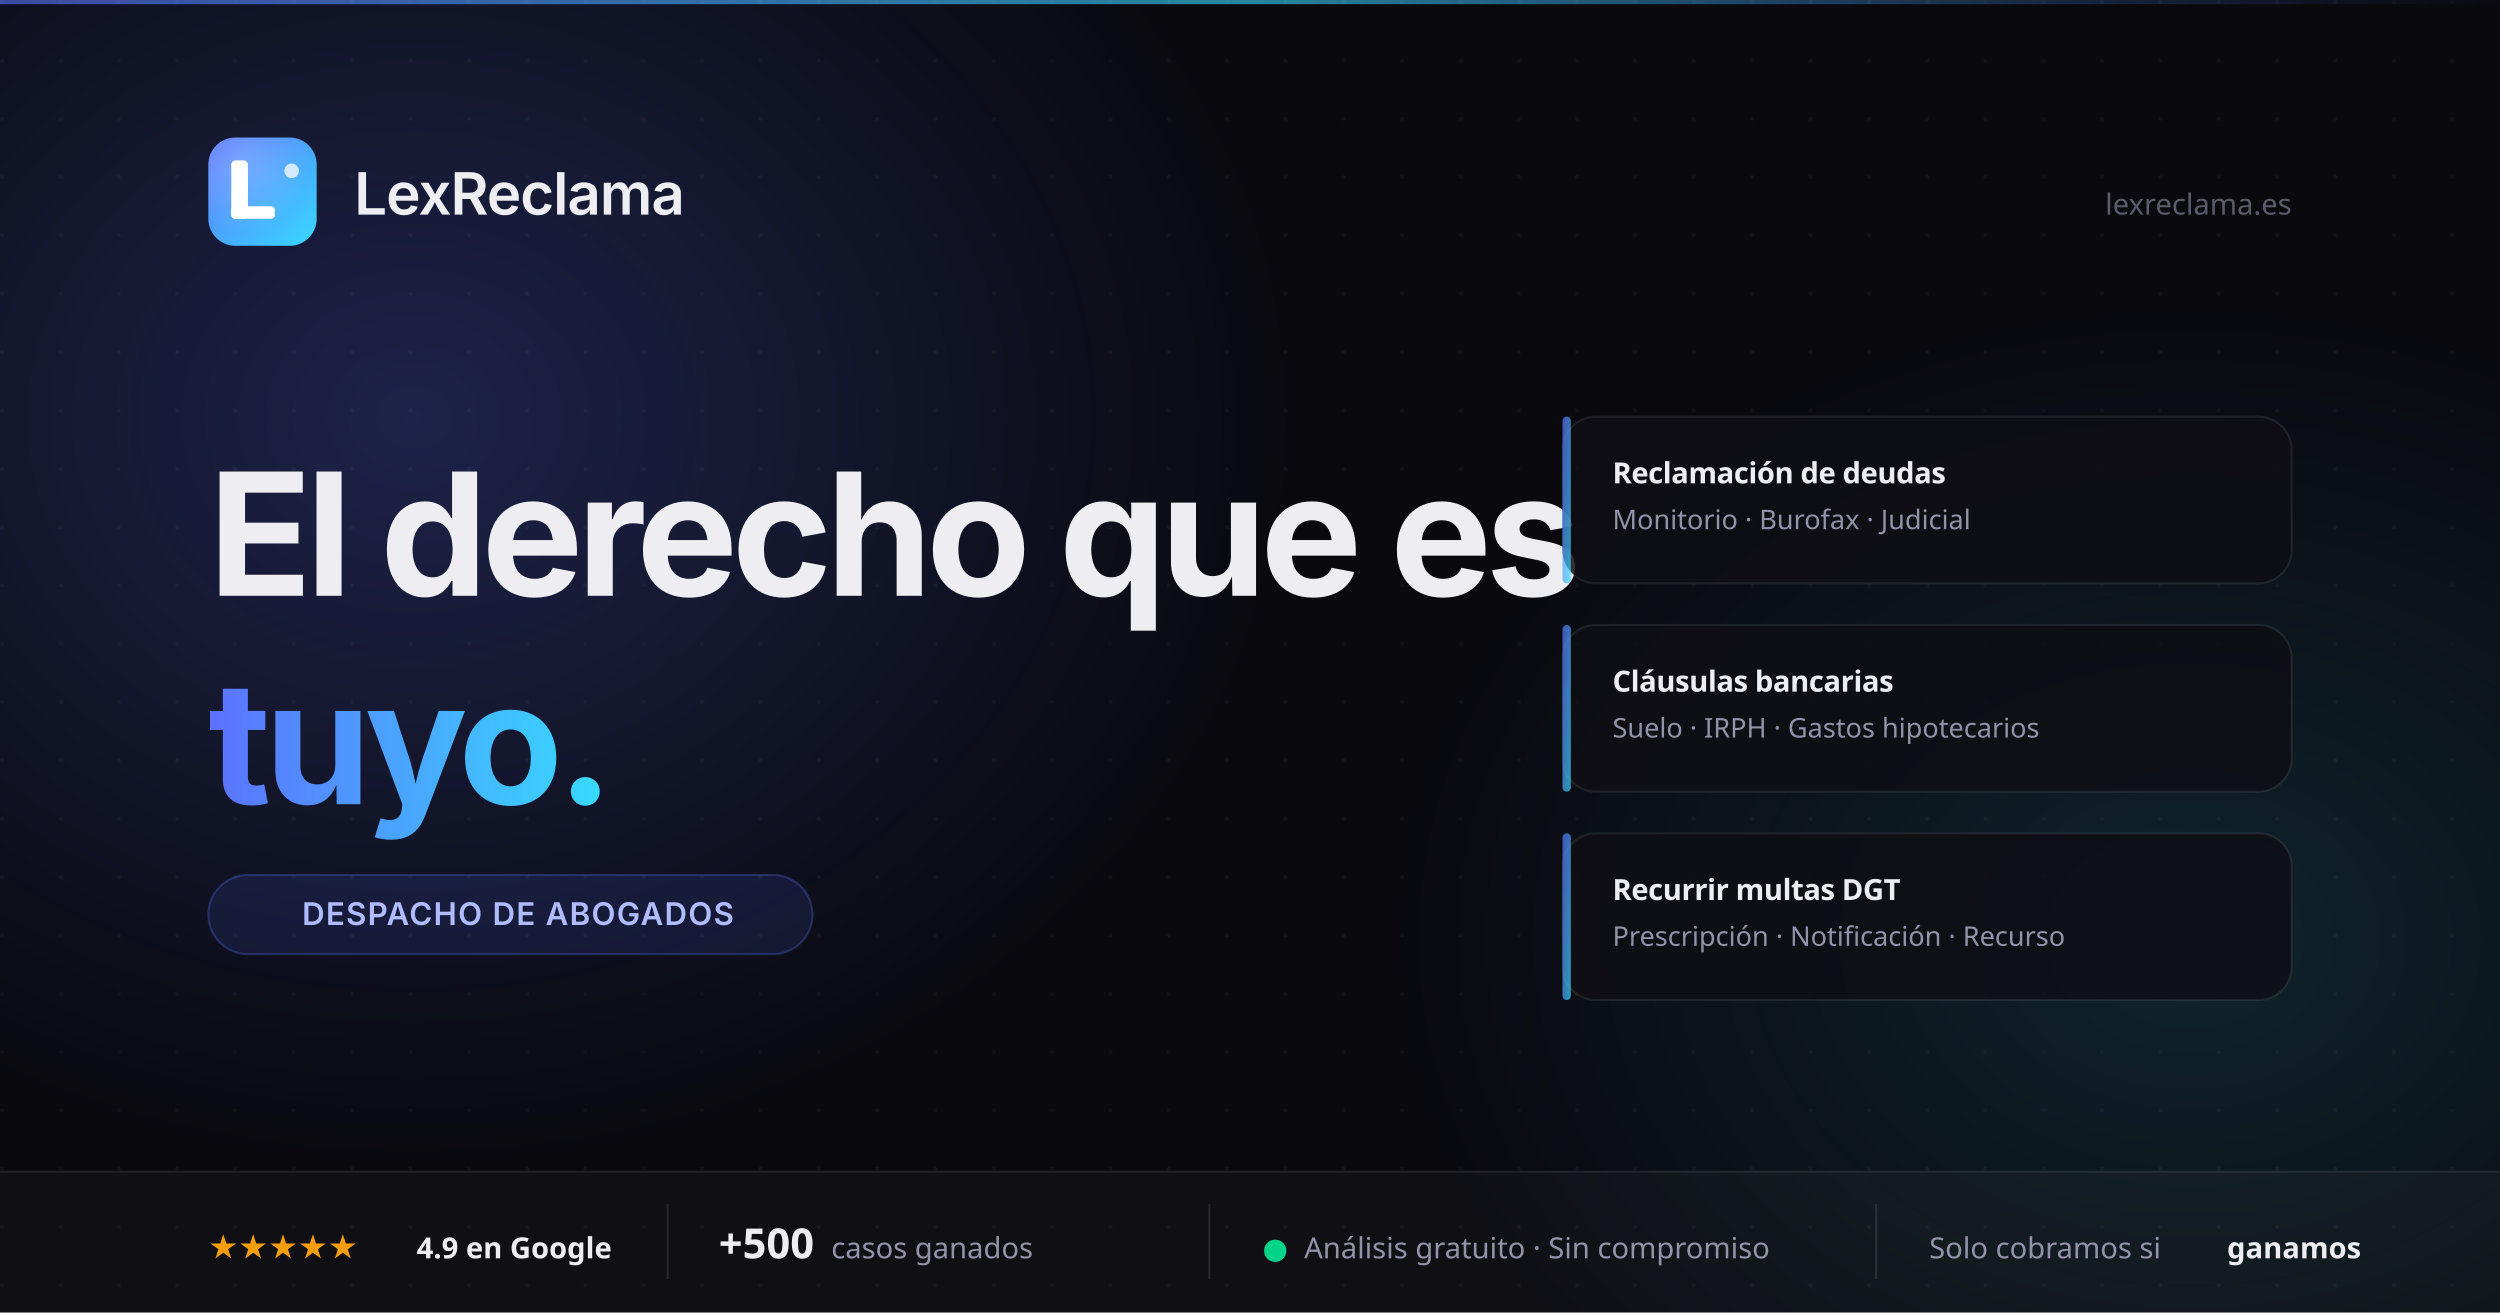
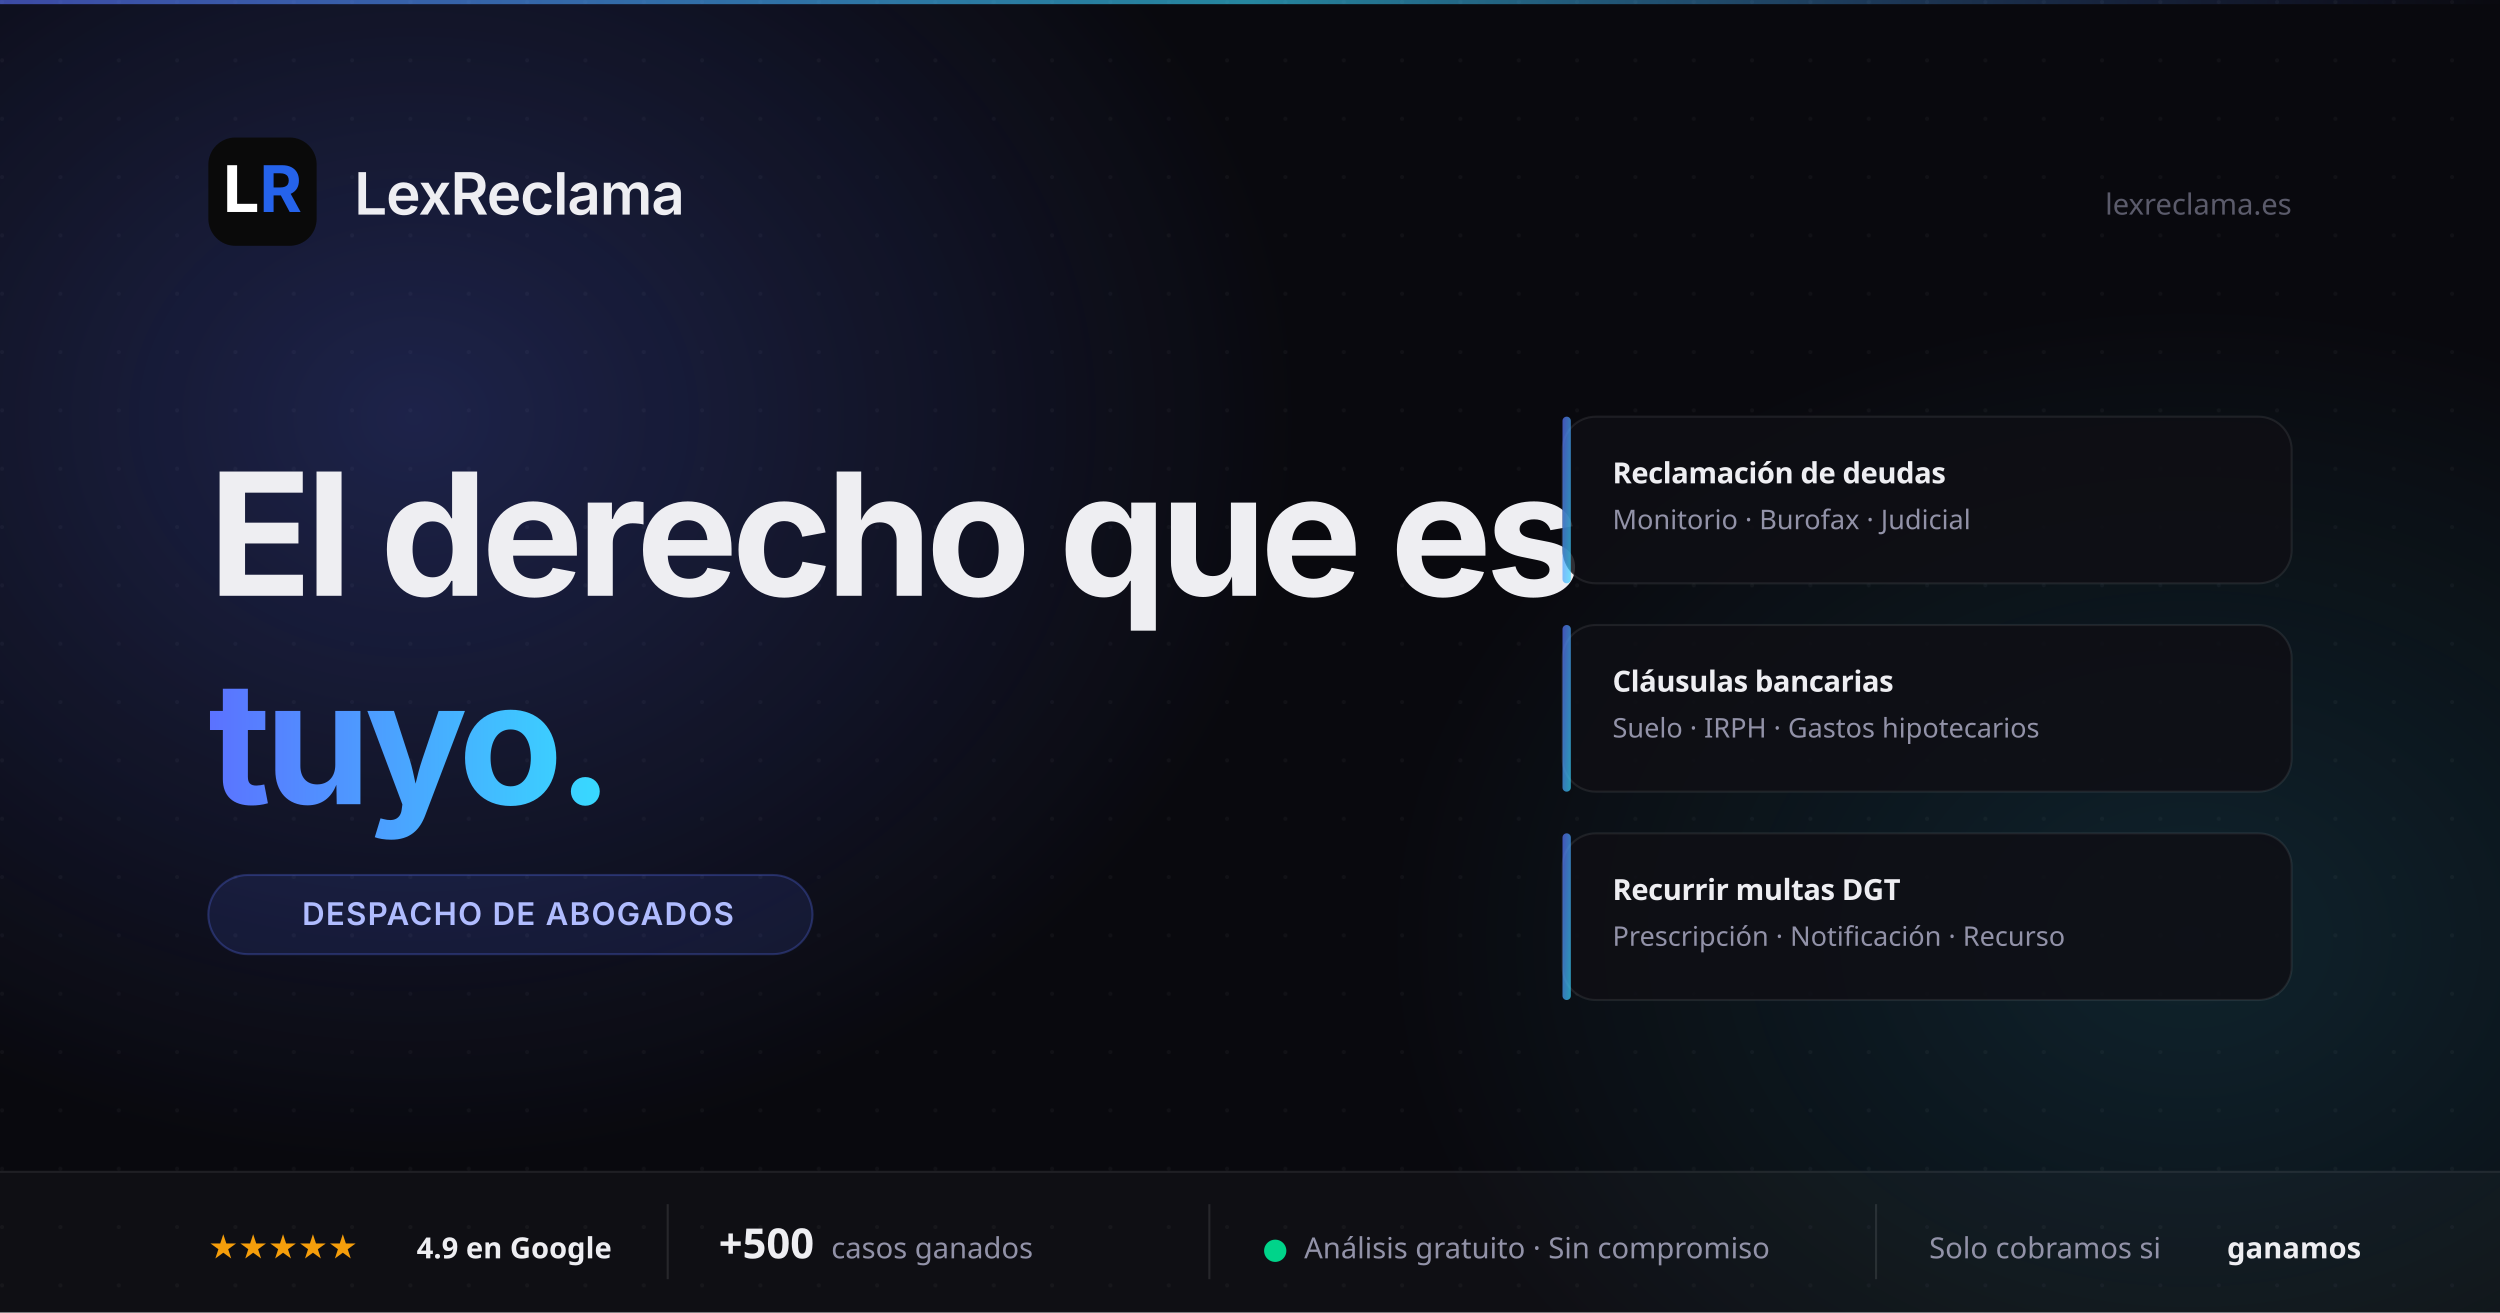
<svg xmlns="http://www.w3.org/2000/svg" viewBox="0 0 1200 630" width="1200" height="630">
  <defs>
    <linearGradient id="grad" x1="0%" y1="0%" x2="100%" y2="100%">
      <stop offset="0%" stop-color="#5b72ff" />
      <stop offset="100%" stop-color="#38d9ff" />
    </linearGradient>
    <radialGradient id="logoglow" cx="30%" cy="25%" r="65%">
      <stop offset="0%" stop-color="rgba(255,255,255,0.22)" />
      <stop offset="100%" stop-color="rgba(255,255,255,0)" />
    </radialGradient>
    <radialGradient id="orb1" cx="50%" cy="50%" r="50%">
      <stop offset="0%" stop-color="rgba(91,114,255,0.35)" />
      <stop offset="100%" stop-color="rgba(91,114,255,0)" />
    </radialGradient>
    <radialGradient id="orb2" cx="50%" cy="50%" r="50%">
      <stop offset="0%" stop-color="rgba(56,217,255,0.25)" />
      <stop offset="100%" stop-color="rgba(56,217,255,0)" />
    </radialGradient>
    <linearGradient id="textgrad" x1="0%" y1="0%" x2="100%" y2="0%">
      <stop offset="0%" stop-color="#5b72ff" />
      <stop offset="100%" stop-color="#38d9ff" />
    </linearGradient>
    <linearGradient id="bordergrad" x1="0%" y1="0%" x2="100%" y2="0%">
      <stop offset="0%" stop-color="rgba(91,114,255,0.6)" />
      <stop offset="50%" stop-color="rgba(56,217,255,0.6)" />
      <stop offset="100%" stop-color="rgba(91,114,255,0)" />
    </linearGradient>
    <clipPath id="clip-headline">
      <text x="100" y="334" font-family="'Space Grotesk',system-ui,sans-serif" font-size="90" font-weight="700" letter-spacing="-3">tuyo.</text>
    </clipPath>
  </defs>
  <rect width="1200" height="630" fill="#09090e" />
  <pattern id="dots" x="0" y="0" width="28" height="28" patternUnits="userSpaceOnUse">
    <circle cx="1" cy="1" r="1" fill="rgba(255,255,255,0.035)" />
  </pattern>
  <rect width="1200" height="630" fill="url(#dots)" />
  <ellipse cx="200" cy="200" rx="420" ry="360" fill="url(#orb1)" opacity="0.7" />
  <ellipse cx="1050" cy="450" rx="380" ry="300" fill="url(#orb2)" opacity="0.5" />
  <rect x="0" y="0" width="1200" height="2" fill="url(#bordergrad)" />
  <g transform="translate(100, 66)">
-     <rect width="52" height="52" rx="13" fill="url(#grad)" />
-     <rect width="52" height="52" rx="13" fill="url(#logoglow)" />
-     <rect x="11" y="11" width="8" height="28" rx="2" fill="white" />
-     <rect x="11" y="33" width="21" height="6" rx="2" fill="white" />
-     <circle cx="40" cy="16" r="3.5" fill="white" opacity="0.75" />
+     <rect width="52" height="52" rx="13" fill="#0A0A0A" />
+     <g transform="scale(3.25)">
+       <path d="M2.788 11V4.091H4.249V9.796H7.211V11H2.788Z" fill="white" />
+       <path d="M8.178 11V4.091H10.904C11.426 4.091 11.871 4.184 12.24 4.371C12.611 4.555 12.893 4.817 13.087 5.157C13.283 5.494 13.38 5.891 13.38 6.348C13.38 6.807 13.281 7.201 13.084 7.532C12.886 7.86 12.599 8.112 12.223 8.288C11.85 8.463 11.398 8.551 10.867 8.551H9.042V7.377H10.631C10.91 7.377 11.142 7.339 11.326 7.262C11.51 7.186 11.648 7.071 11.738 6.918C11.83 6.765 11.876 6.575 11.876 6.348C11.876 6.118 11.83 5.925 11.738 5.768C11.648 5.61 11.509 5.491 11.323 5.41C11.138 5.327 10.905 5.285 10.624 5.285H9.639V11H8.178ZM11.91 7.856L13.627 11H12.014L10.334 7.856H11.91Z" fill="#2563EB" />
+     </g>
  </g>
  <text x="170" y="103" font-family="'Space Grotesk',system-ui,-apple-system,sans-serif" font-size="28" font-weight="600" fill="#eeeef2" letter-spacing="-0.5">LexReclama</text>
  <text x="100" y="286" font-family="'Space Grotesk',system-ui,-apple-system,sans-serif" font-size="82" font-weight="700" fill="#eeeef2" letter-spacing="-3">El derecho que es</text>
  <text x="100" y="386" font-family="'Space Grotesk',system-ui,-apple-system,sans-serif" font-size="82" font-weight="700" letter-spacing="-3" fill="url(#textgrad)">tuyo.</text>
  <rect x="100" y="420" width="290" height="38" rx="19" fill="rgba(91,114,255,0.12)" stroke="rgba(91,114,255,0.28)" stroke-width="1" />
  <text x="145" y="444" font-family="system-ui,-apple-system,sans-serif" font-size="15" font-weight="600" fill="#b0bcff" letter-spacing="0.04em">DESPACHO DE ABOGADOS</text>
  <rect x="0" y="562" width="1200" height="68" fill="rgba(255,255,255,0.025)" />
  <rect x="0" y="562" width="1200" height="1" fill="rgba(255,255,255,0.07)" />
  <g transform="translate(100, 588)">
    <text font-family="system-ui" font-size="16" fill="#f59e0b" y="16">★★★★★</text>
    <text x="100" y="16" font-family="system-ui,sans-serif" font-size="14" font-weight="600" fill="#eeeef2">4.9 en Google</text>
  </g>
  <rect x="320" y="578" width="1" height="36" fill="rgba(255,255,255,0.1)" />
  <g transform="translate(345, 588)">
    <text x="0" y="16" font-family="system-ui,sans-serif" font-size="20" font-weight="700" fill="#eeeef2">+500</text>
    <text x="54" y="16" font-family="system-ui,sans-serif" font-size="14" fill="#9292a8">casos ganados</text>
  </g>
  <rect x="580" y="578" width="1" height="36" fill="rgba(255,255,255,0.1)" />
  <g transform="translate(606, 588)">
    <text x="0" y="16" font-family="system-ui,sans-serif" font-size="14" font-weight="600" fill="#00d48a">●</text>
    <text x="20" y="16" font-family="system-ui,sans-serif" font-size="14" fill="#9292a8">Análisis gratuito · Sin compromiso</text>
  </g>
  <rect x="900" y="578" width="1" height="36" fill="rgba(255,255,255,0.1)" />
  <g transform="translate(926, 588)">
    <text x="0" y="16" font-family="system-ui,sans-serif" font-size="14" fill="#9292a8">Solo cobramos si </text>
    <text x="143" y="16" font-family="system-ui,sans-serif" font-size="14" font-weight="700" fill="#eeeef2">ganamos</text>
  </g>
  <g transform="translate(750, 200)">
    <rect x="0" y="0" width="350" height="80" rx="16" fill="rgba(15,15,21,0.85)" stroke="rgba(255,255,255,0.08)" stroke-width="1" />
    <rect x="0" y="0" width="4" height="80" rx="2" fill="url(#grad)" opacity="0.7" />
    <text x="24" y="32" font-family="system-ui,sans-serif" font-size="14" font-weight="700" fill="#eeeef2" letter-spacing="-0.2">Reclamación de deudas</text>
    <text x="24" y="54" font-family="system-ui,sans-serif" font-size="13" fill="#9292a8">Monitorio · Burofax · Judicial</text>
    <rect x="0" y="100" width="350" height="80" rx="16" fill="rgba(15,15,21,0.85)" stroke="rgba(255,255,255,0.08)" stroke-width="1" />
    <rect x="0" y="100" width="4" height="80" rx="2" fill="url(#grad)" opacity="0.7" />
    <text x="24" y="132" font-family="system-ui,sans-serif" font-size="14" font-weight="700" fill="#eeeef2" letter-spacing="-0.2">Cláusulas bancarias</text>
    <text x="24" y="154" font-family="system-ui,sans-serif" font-size="13" fill="#9292a8">Suelo · IRPH · Gastos hipotecarios</text>
    <rect x="0" y="200" width="350" height="80" rx="16" fill="rgba(15,15,21,0.85)" stroke="rgba(255,255,255,0.08)" stroke-width="1" />
    <rect x="0" y="200" width="4" height="80" rx="2" fill="url(#grad)" opacity="0.7" />
    <text x="24" y="232" font-family="system-ui,sans-serif" font-size="14" font-weight="700" fill="#eeeef2" letter-spacing="-0.2">Recurrir multas DGT</text>
    <text x="24" y="254" font-family="system-ui,sans-serif" font-size="13" fill="#9292a8">Prescripción · Notificación · Recurso</text>
  </g>
  <text x="1100" y="103" font-family="system-ui,sans-serif" font-size="14" fill="rgba(146,146,168,0.6)" text-anchor="end">lexreclama.es</text>
</svg>
